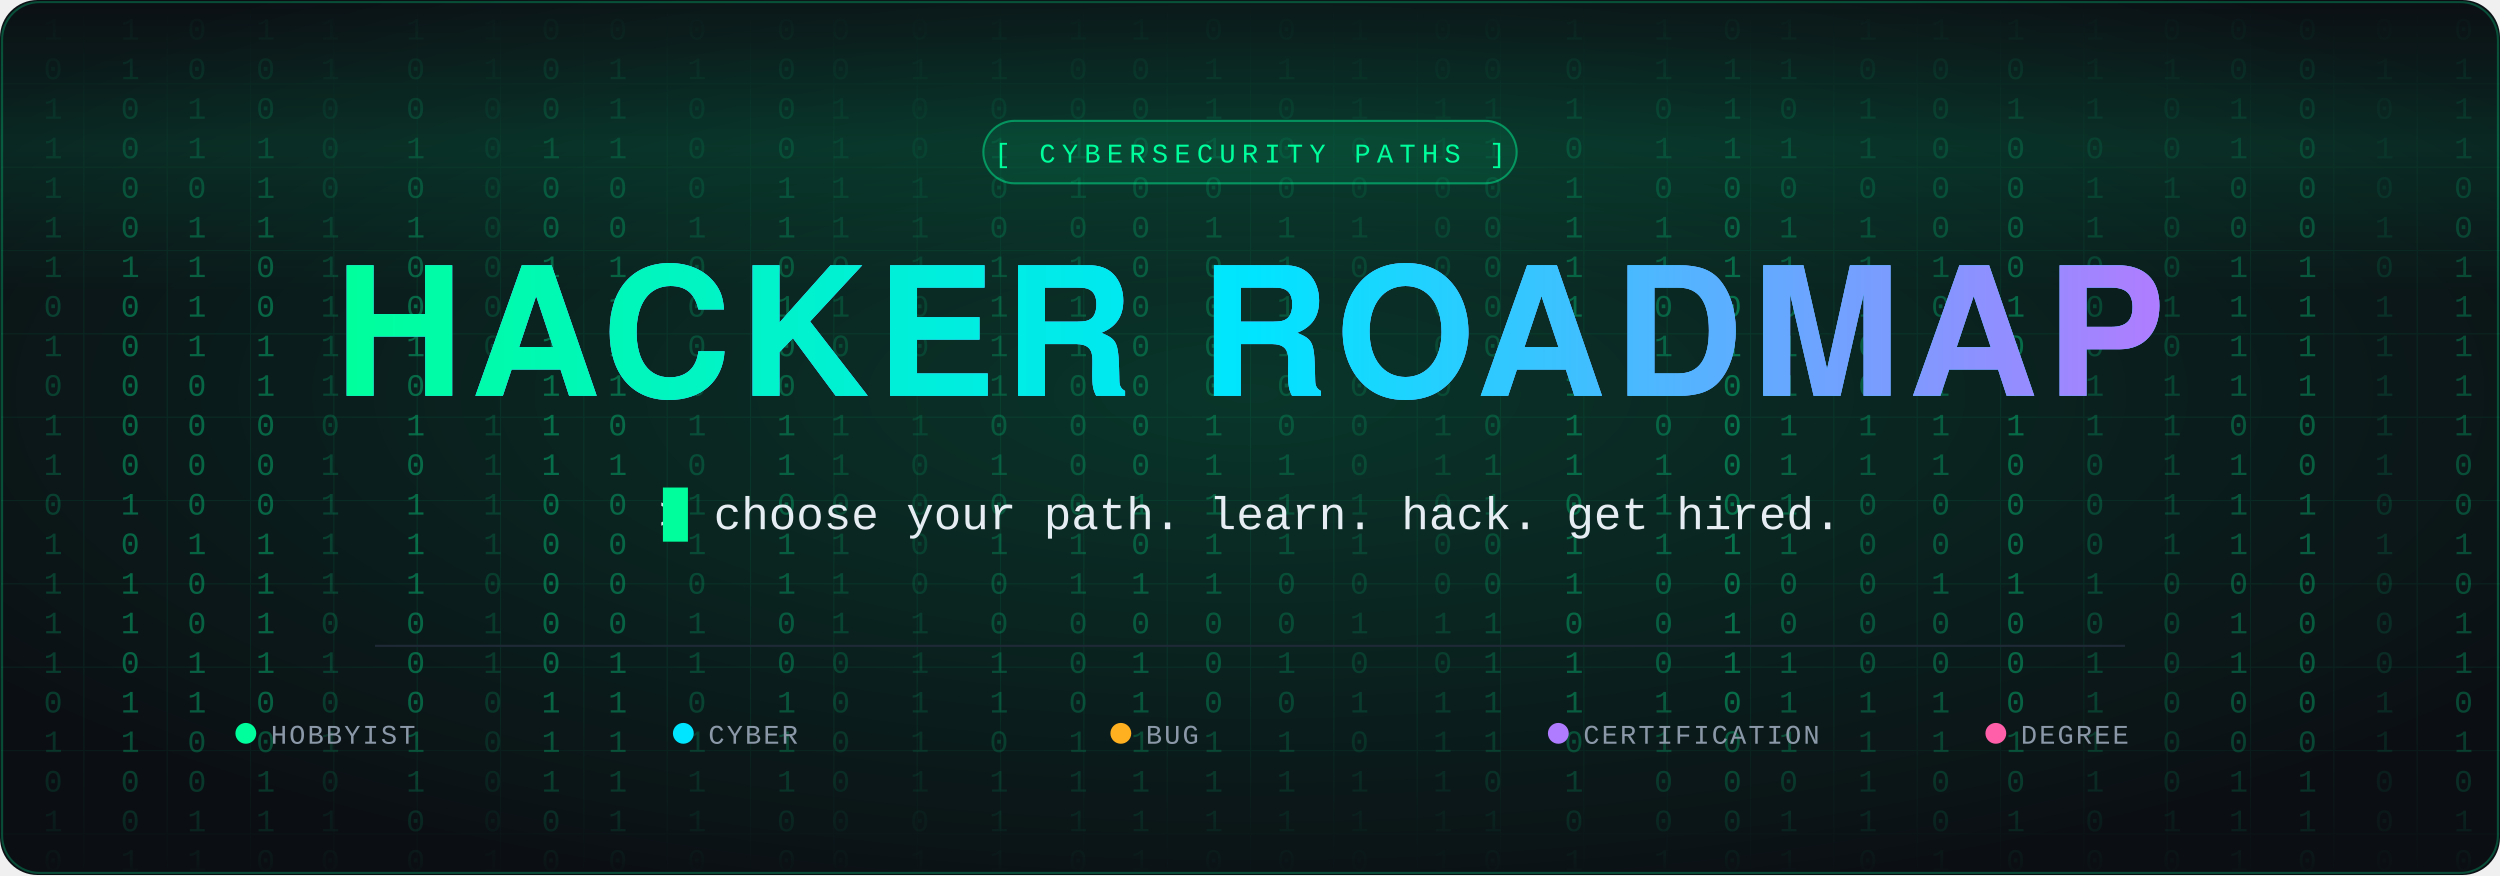
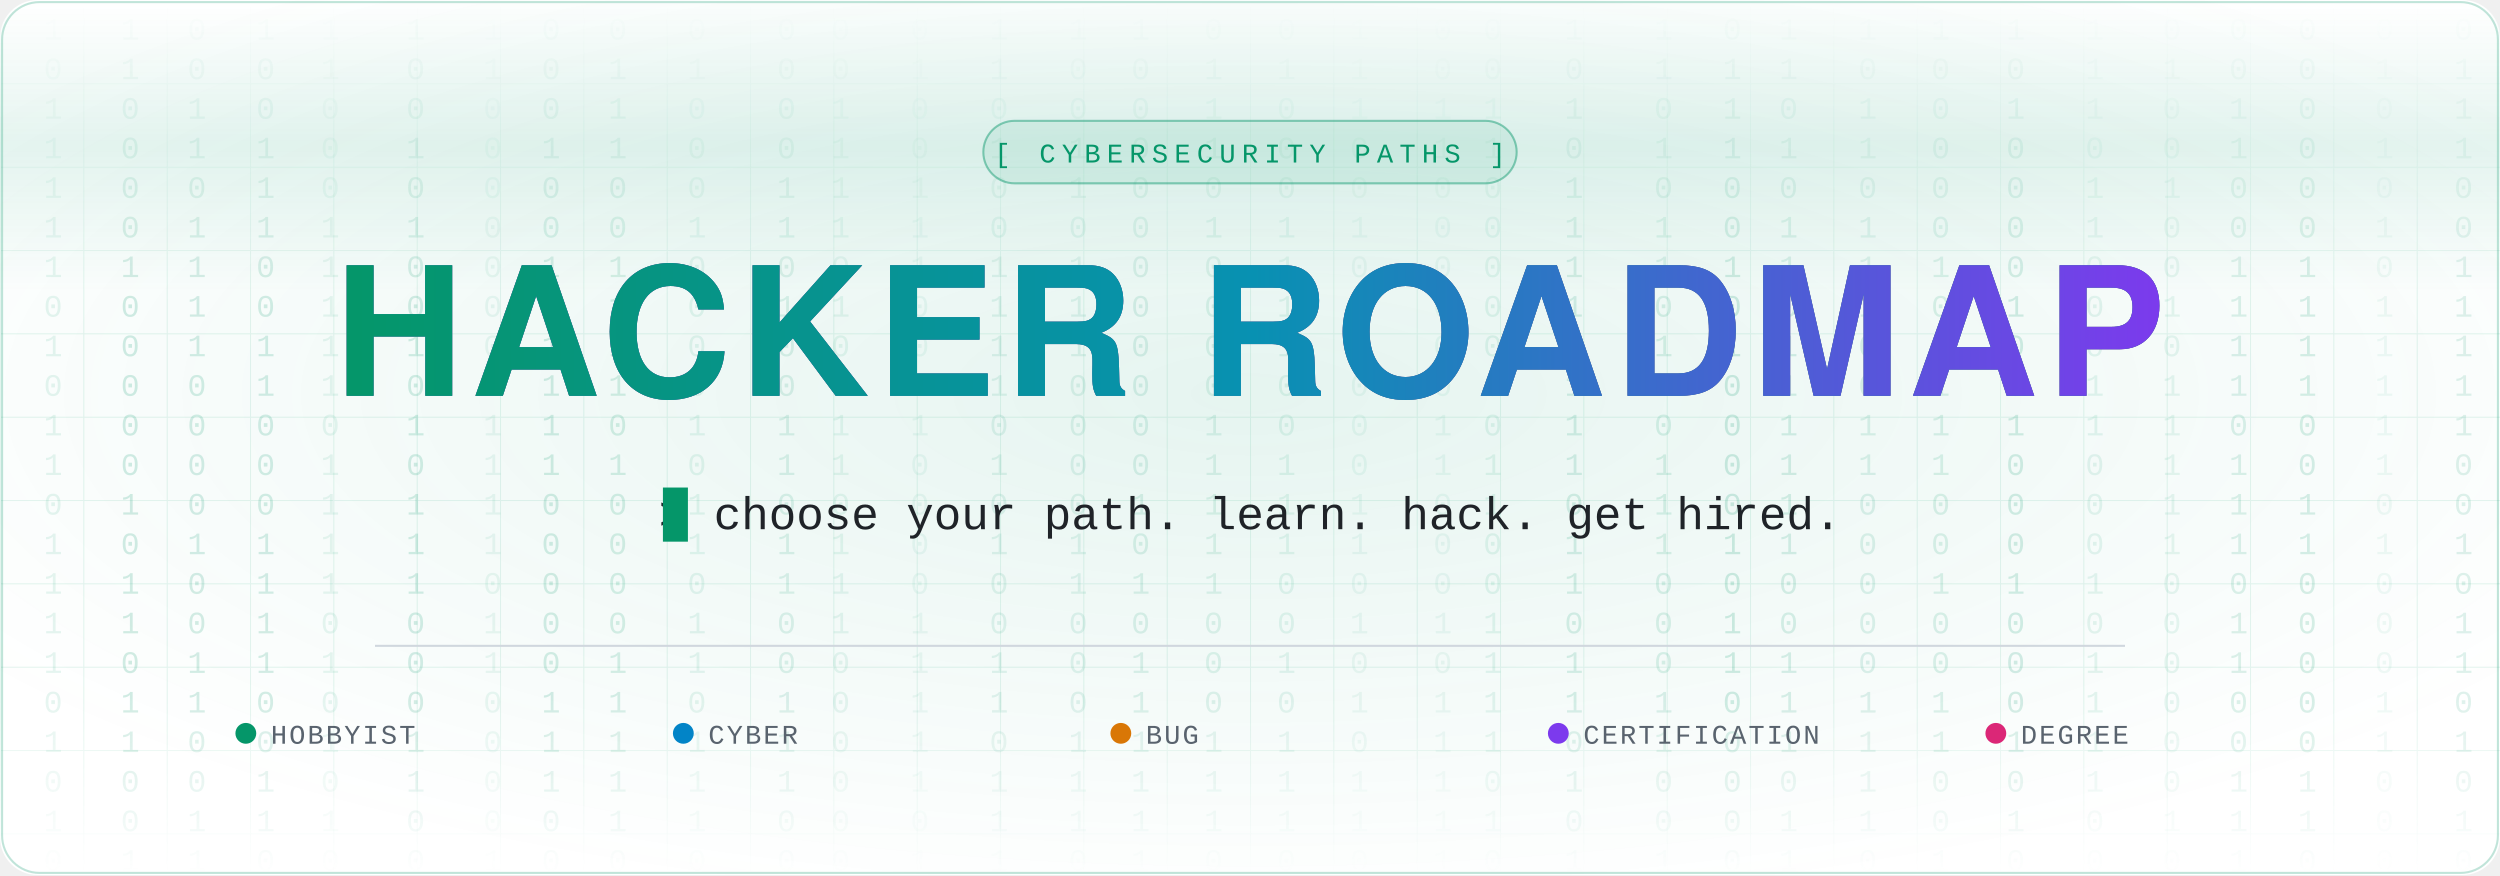
<svg xmlns="http://www.w3.org/2000/svg" width="1200" height="420" viewBox="0 0 1200 420" role="img" aria-label="Hacker Roadmap">
  <defs>
    <linearGradient id="title" x1="0" x2="1" y1="0" y2="0">
-       <stop offset="0" stop-color="#00ff9c" />
-       <stop offset="0.5" stop-color="#00e5ff" />
-       <stop offset="1" stop-color="#b07cff" />
+       <stop offset="0" stop-color="#059669" />
+       <stop offset="0.5" stop-color="#0891b2" />
+       <stop offset="1" stop-color="#7c3aed" />
    </linearGradient>
    <radialGradient id="glow" cx="0.5" cy="0.45" r="0.6">
-       <stop offset="0" stop-color="#00ff9c" stop-opacity="0.16" />
-       <stop offset="1" stop-color="#00ff9c" stop-opacity="0" />
+       <stop offset="0" stop-color="#059669" stop-opacity="0.10" />
+       <stop offset="1" stop-color="#059669" stop-opacity="0" />
    </radialGradient>
    <linearGradient id="scan" x1="0" x2="0" y1="0" y2="1">
-       <stop offset="0" stop-color="#00ff9c" stop-opacity="0" />
-       <stop offset="0.5" stop-color="#00ff9c" stop-opacity="0.10" />
-       <stop offset="1" stop-color="#00ff9c" stop-opacity="0" />
+       <stop offset="0" stop-color="#059669" stop-opacity="0" />
+       <stop offset="0.5" stop-color="#059669" stop-opacity="0.10" />
+       <stop offset="1" stop-color="#059669" stop-opacity="0" />
    </linearGradient>
    <pattern id="grid" width="40" height="40" patternUnits="userSpaceOnUse">
-       <path d="M40 0 H0 V40" fill="none" stroke="#00ff9c" stroke-opacity="0.07" stroke-width="1" />
+       <path d="M40 0 H0 V40" fill="none" stroke="#059669" stroke-opacity="0.10" stroke-width="1" />
      <animateTransform attributeName="patternTransform" type="translate" from="0 0" to="0 40" dur="4s" repeatCount="indefinite" />
    </pattern>
    <linearGradient id="fade" x1="0" x2="0" y1="0" y2="1">
      <stop offset="0" stop-color="#fff" stop-opacity="0" />
      <stop offset="0.35" stop-color="#fff" stop-opacity="1" />
      <stop offset="0.8" stop-color="#fff" stop-opacity="1" />
      <stop offset="1" stop-color="#fff" stop-opacity="0" />
    </linearGradient>
    <mask id="fademask">
      <rect width="1200" height="420" fill="url(#fade)" />
    </mask>
    <clipPath id="frame">
      <rect width="1200" height="420" rx="18" />
    </clipPath>
    <clipPath id="type">
      <rect class="typer" x="316.2" y="225" width="567.6" height="40" />
    </clipPath>
  </defs>
  <style>
-   .rain{font-family:ui-monospace,SFMono-Regular,Menlo,Consolas,'Liberation Mono',monospace;font-size:15px;fill:#00ff9c;animation:fall linear infinite}
+   .rain{font-family:ui-monospace,SFMono-Regular,Menlo,Consolas,'Liberation Mono',monospace;font-size:15px;fill:#059669;animation:fall linear infinite}
  @keyframes fall{from{transform:translateY(-440px)}to{transform:translateY(440px)}}
  .scan{animation:scan 6s linear infinite}
  @keyframes scan{from{transform:translateY(-140px)}to{transform:translateY(420px)}}
  .typer{transform-box:fill-box;transform-origin:left;animation:type 9s steps(43,end) infinite}
  @keyframes type{0%{transform:scaleX(0)}45%,90%{transform:scaleX(1)}100%{transform:scaleX(0)}}
  .cursor{animation:cur 9s steps(43,end) infinite,blink 1s step-end infinite}
  @keyframes cur{0%{transform:translateX(0)}45%,90%{transform:translateX(567.6px)}100%{transform:translateX(0)}}
  @keyframes blink{50%{opacity:0}}
  .g1{animation:g1 5s infinite} .g2{animation:g2 5s infinite}
  @keyframes g1{0%,88%,100%{transform:translate(0,0);opacity:0}90%{transform:translate(-5px,2px);opacity:.8}93%{transform:translate(4px,-2px);opacity:.8}96%{transform:translate(-2px,0);opacity:.6}}
  @keyframes g2{0%,88%,100%{transform:translate(0,0);opacity:0}90%{transform:translate(5px,-2px);opacity:.8}93%{transform:translate(-4px,2px);opacity:.8}96%{transform:translate(2px,0);opacity:.6}}
  .dot{animation:pulse 2.4s ease-in-out infinite}
  @keyframes pulse{0%,100%{opacity:.55}50%{opacity:1}}
  .badge{animation:pulse 3s ease-in-out infinite}
  @media (prefers-reduced-motion: reduce){*{animation:none!important}}
</style>
  <g clip-path="url(#frame)">
-     <rect width="1200" height="420" fill="#0b0f14" />
+     <rect width="1200" height="420" fill="#ffffff" />
    <rect width="1200" height="420" fill="url(#grid)" mask="url(#fademask)" />
    <g mask="url(#fademask)">
-       <text class="rain" style="animation-duration:14.7s;animation-delay:-11.7s" opacity="0.18">
+       <text class="rain" style="animation-duration:14.7s;animation-delay:-11.7s" opacity="0.10">
        <tspan x="21" dy="19">1</tspan>
        <tspan x="21" dy="19">0</tspan>
        <tspan x="21" dy="19">1</tspan>
        <tspan x="21" dy="19">1</tspan>
        <tspan x="21" dy="19">1</tspan>
        <tspan x="21" dy="19">1</tspan>
        <tspan x="21" dy="19">1</tspan>
        <tspan x="21" dy="19">0</tspan>
        <tspan x="21" dy="19">1</tspan>
        <tspan x="21" dy="19">0</tspan>
        <tspan x="21" dy="19">1</tspan>
        <tspan x="21" dy="19">1</tspan>
        <tspan x="21" dy="19">0</tspan>
        <tspan x="21" dy="19">1</tspan>
        <tspan x="21" dy="19">1</tspan>
        <tspan x="21" dy="19">1</tspan>
        <tspan x="21" dy="19">1</tspan>
        <tspan x="21" dy="19">0</tspan>
        <tspan x="21" dy="19">1</tspan>
        <tspan x="21" dy="19">0</tspan>
        <tspan x="21" dy="19">1</tspan>
        <tspan x="21" dy="19">0</tspan>
      </text>
-       <text class="rain" style="animation-duration:13.8s;animation-delay:-2.9s" opacity="0.34">
+       <text class="rain" style="animation-duration:13.8s;animation-delay:-2.9s" opacity="0.18">
        <tspan x="58" dy="19">1</tspan>
        <tspan x="58" dy="19">1</tspan>
        <tspan x="58" dy="19">0</tspan>
        <tspan x="58" dy="19">0</tspan>
        <tspan x="58" dy="19">0</tspan>
        <tspan x="58" dy="19">0</tspan>
        <tspan x="58" dy="19">1</tspan>
        <tspan x="58" dy="19">0</tspan>
        <tspan x="58" dy="19">0</tspan>
        <tspan x="58" dy="19">0</tspan>
        <tspan x="58" dy="19">0</tspan>
        <tspan x="58" dy="19">0</tspan>
        <tspan x="58" dy="19">1</tspan>
        <tspan x="58" dy="19">0</tspan>
        <tspan x="58" dy="19">1</tspan>
        <tspan x="58" dy="19">1</tspan>
        <tspan x="58" dy="19">0</tspan>
        <tspan x="58" dy="19">1</tspan>
        <tspan x="58" dy="19">1</tspan>
        <tspan x="58" dy="19">0</tspan>
        <tspan x="58" dy="19">0</tspan>
        <tspan x="58" dy="19">1</tspan>
      </text>
-       <text class="rain" style="animation-duration:11.9s;animation-delay:-10.4s" opacity="0.33">
-         <tspan x="90" dy="19">0</tspan>
-         <tspan x="90" dy="19">0</tspan>
-         <tspan x="90" dy="19">1</tspan>
-         <tspan x="90" dy="19">1</tspan>
-         <tspan x="90" dy="19">0</tspan>
-         <tspan x="90" dy="19">1</tspan>
-         <tspan x="90" dy="19">1</tspan>
-         <tspan x="90" dy="19">1</tspan>
-         <tspan x="90" dy="19">1</tspan>
-         <tspan x="90" dy="19">0</tspan>
-         <tspan x="90" dy="19">0</tspan>
-         <tspan x="90" dy="19">0</tspan>
-         <tspan x="90" dy="19">0</tspan>
-         <tspan x="90" dy="19">1</tspan>
-         <tspan x="90" dy="19">0</tspan>
-         <tspan x="90" dy="19">0</tspan>
-         <tspan x="90" dy="19">1</tspan>
-         <tspan x="90" dy="19">1</tspan>
-         <tspan x="90" dy="19">0</tspan>
-         <tspan x="90" dy="19">0</tspan>
-         <tspan x="90" dy="19">1</tspan>
-         <tspan x="90" dy="19">1</tspan>
-       </text>
-       <text class="rain" style="animation-duration:13.4s;animation-delay:-12.8s" opacity="0.33">
+       <text class="rain" style="animation-duration:11.9s;animation-delay:-10.4s" opacity="0.17">
+         <tspan x="90" dy="19">0</tspan>
+         <tspan x="90" dy="19">0</tspan>
+         <tspan x="90" dy="19">1</tspan>
+         <tspan x="90" dy="19">1</tspan>
+         <tspan x="90" dy="19">0</tspan>
+         <tspan x="90" dy="19">1</tspan>
+         <tspan x="90" dy="19">1</tspan>
+         <tspan x="90" dy="19">1</tspan>
+         <tspan x="90" dy="19">1</tspan>
+         <tspan x="90" dy="19">0</tspan>
+         <tspan x="90" dy="19">0</tspan>
+         <tspan x="90" dy="19">0</tspan>
+         <tspan x="90" dy="19">0</tspan>
+         <tspan x="90" dy="19">1</tspan>
+         <tspan x="90" dy="19">0</tspan>
+         <tspan x="90" dy="19">0</tspan>
+         <tspan x="90" dy="19">1</tspan>
+         <tspan x="90" dy="19">1</tspan>
+         <tspan x="90" dy="19">0</tspan>
+         <tspan x="90" dy="19">0</tspan>
+         <tspan x="90" dy="19">1</tspan>
+         <tspan x="90" dy="19">1</tspan>
+       </text>
+       <text class="rain" style="animation-duration:13.4s;animation-delay:-12.8s" opacity="0.17">
        <tspan x="123" dy="19">1</tspan>
        <tspan x="123" dy="19">0</tspan>
        <tspan x="123" dy="19">0</tspan>
        <tspan x="123" dy="19">1</tspan>
        <tspan x="123" dy="19">1</tspan>
        <tspan x="123" dy="19">1</tspan>
        <tspan x="123" dy="19">0</tspan>
        <tspan x="123" dy="19">0</tspan>
        <tspan x="123" dy="19">1</tspan>
        <tspan x="123" dy="19">1</tspan>
        <tspan x="123" dy="19">0</tspan>
        <tspan x="123" dy="19">0</tspan>
        <tspan x="123" dy="19">0</tspan>
        <tspan x="123" dy="19">1</tspan>
        <tspan x="123" dy="19">1</tspan>
        <tspan x="123" dy="19">1</tspan>
        <tspan x="123" dy="19">1</tspan>
        <tspan x="123" dy="19">0</tspan>
        <tspan x="123" dy="19">0</tspan>
        <tspan x="123" dy="19">1</tspan>
        <tspan x="123" dy="19">1</tspan>
        <tspan x="123" dy="19">0</tspan>
      </text>
-       <text class="rain" style="animation-duration:9.7s;animation-delay:-8.2s" opacity="0.17">
+       <text class="rain" style="animation-duration:9.7s;animation-delay:-8.2s" opacity="0.09">
        <tspan x="154" dy="19">1</tspan>
        <tspan x="154" dy="19">1</tspan>
        <tspan x="154" dy="19">0</tspan>
        <tspan x="154" dy="19">0</tspan>
        <tspan x="154" dy="19">0</tspan>
        <tspan x="154" dy="19">1</tspan>
        <tspan x="154" dy="19">1</tspan>
        <tspan x="154" dy="19">1</tspan>
        <tspan x="154" dy="19">1</tspan>
        <tspan x="154" dy="19">1</tspan>
        <tspan x="154" dy="19">0</tspan>
        <tspan x="154" dy="19">1</tspan>
        <tspan x="154" dy="19">1</tspan>
        <tspan x="154" dy="19">1</tspan>
        <tspan x="154" dy="19">1</tspan>
        <tspan x="154" dy="19">0</tspan>
        <tspan x="154" dy="19">1</tspan>
        <tspan x="154" dy="19">0</tspan>
        <tspan x="154" dy="19">1</tspan>
        <tspan x="154" dy="19">0</tspan>
        <tspan x="154" dy="19">1</tspan>
        <tspan x="154" dy="19">0</tspan>
      </text>
-       <text class="rain" style="animation-duration:8.2s;animation-delay:-8.0s" opacity="0.33">
+       <text class="rain" style="animation-duration:8.2s;animation-delay:-8.0s" opacity="0.17">
        <tspan x="195" dy="19">1</tspan>
        <tspan x="195" dy="19">0</tspan>
        <tspan x="195" dy="19">0</tspan>
        <tspan x="195" dy="19">1</tspan>
        <tspan x="195" dy="19">0</tspan>
        <tspan x="195" dy="19">1</tspan>
        <tspan x="195" dy="19">0</tspan>
        <tspan x="195" dy="19">0</tspan>
        <tspan x="195" dy="19">1</tspan>
        <tspan x="195" dy="19">0</tspan>
        <tspan x="195" dy="19">1</tspan>
        <tspan x="195" dy="19">0</tspan>
        <tspan x="195" dy="19">1</tspan>
        <tspan x="195" dy="19">1</tspan>
        <tspan x="195" dy="19">1</tspan>
        <tspan x="195" dy="19">0</tspan>
        <tspan x="195" dy="19">0</tspan>
        <tspan x="195" dy="19">0</tspan>
        <tspan x="195" dy="19">1</tspan>
        <tspan x="195" dy="19">1</tspan>
        <tspan x="195" dy="19">0</tspan>
        <tspan x="195" dy="19">0</tspan>
      </text>
-       <text class="rain" style="animation-duration:12.0s;animation-delay:-10.3s" opacity="0.14">
+       <text class="rain" style="animation-duration:12.0s;animation-delay:-10.3s" opacity="0.08">
        <tspan x="232" dy="19">1</tspan>
        <tspan x="232" dy="19">1</tspan>
        <tspan x="232" dy="19">0</tspan>
        <tspan x="232" dy="19">0</tspan>
        <tspan x="232" dy="19">0</tspan>
        <tspan x="232" dy="19">0</tspan>
        <tspan x="232" dy="19">0</tspan>
        <tspan x="232" dy="19">0</tspan>
        <tspan x="232" dy="19">0</tspan>
        <tspan x="232" dy="19">1</tspan>
        <tspan x="232" dy="19">1</tspan>
        <tspan x="232" dy="19">1</tspan>
        <tspan x="232" dy="19">1</tspan>
        <tspan x="232" dy="19">1</tspan>
        <tspan x="232" dy="19">0</tspan>
        <tspan x="232" dy="19">1</tspan>
        <tspan x="232" dy="19">1</tspan>
        <tspan x="232" dy="19">0</tspan>
        <tspan x="232" dy="19">0</tspan>
        <tspan x="232" dy="19">0</tspan>
        <tspan x="232" dy="19">0</tspan>
        <tspan x="232" dy="19">1</tspan>
      </text>
-       <text class="rain" style="animation-duration:14.5s;animation-delay:-9.8s" opacity="0.34">
+       <text class="rain" style="animation-duration:14.5s;animation-delay:-9.8s" opacity="0.17">
        <tspan x="260" dy="19">0</tspan>
        <tspan x="260" dy="19">0</tspan>
        <tspan x="260" dy="19">0</tspan>
        <tspan x="260" dy="19">1</tspan>
        <tspan x="260" dy="19">0</tspan>
        <tspan x="260" dy="19">0</tspan>
        <tspan x="260" dy="19">1</tspan>
        <tspan x="260" dy="19">0</tspan>
        <tspan x="260" dy="19">1</tspan>
        <tspan x="260" dy="19">1</tspan>
        <tspan x="260" dy="19">1</tspan>
        <tspan x="260" dy="19">1</tspan>
        <tspan x="260" dy="19">0</tspan>
        <tspan x="260" dy="19">0</tspan>
        <tspan x="260" dy="19">0</tspan>
        <tspan x="260" dy="19">0</tspan>
        <tspan x="260" dy="19">0</tspan>
        <tspan x="260" dy="19">1</tspan>
        <tspan x="260" dy="19">1</tspan>
        <tspan x="260" dy="19">1</tspan>
        <tspan x="260" dy="19">0</tspan>
        <tspan x="260" dy="19">0</tspan>
      </text>
-       <text class="rain" style="animation-duration:7.1s;animation-delay:-6.9s" opacity="0.31">
+       <text class="rain" style="animation-duration:7.1s;animation-delay:-6.9s" opacity="0.16">
        <tspan x="292" dy="19">0</tspan>
        <tspan x="292" dy="19">1</tspan>
        <tspan x="292" dy="19">1</tspan>
        <tspan x="292" dy="19">1</tspan>
        <tspan x="292" dy="19">0</tspan>
        <tspan x="292" dy="19">0</tspan>
        <tspan x="292" dy="19">1</tspan>
        <tspan x="292" dy="19">1</tspan>
        <tspan x="292" dy="19">1</tspan>
        <tspan x="292" dy="19">1</tspan>
        <tspan x="292" dy="19">0</tspan>
        <tspan x="292" dy="19">1</tspan>
        <tspan x="292" dy="19">0</tspan>
        <tspan x="292" dy="19">0</tspan>
        <tspan x="292" dy="19">0</tspan>
        <tspan x="292" dy="19">0</tspan>
        <tspan x="292" dy="19">1</tspan>
        <tspan x="292" dy="19">1</tspan>
        <tspan x="292" dy="19">1</tspan>
        <tspan x="292" dy="19">1</tspan>
        <tspan x="292" dy="19">1</tspan>
        <tspan x="292" dy="19">0</tspan>
      </text>
-       <text class="rain" style="animation-duration:13.2s;animation-delay:-7.7s" opacity="0.18">
+       <text class="rain" style="animation-duration:13.2s;animation-delay:-7.7s" opacity="0.10">
        <tspan x="330" dy="19">0</tspan>
        <tspan x="330" dy="19">1</tspan>
        <tspan x="330" dy="19">0</tspan>
        <tspan x="330" dy="19">0</tspan>
        <tspan x="330" dy="19">0</tspan>
        <tspan x="330" dy="19">1</tspan>
        <tspan x="330" dy="19">0</tspan>
        <tspan x="330" dy="19">0</tspan>
        <tspan x="330" dy="19">0</tspan>
        <tspan x="330" dy="19">0</tspan>
        <tspan x="330" dy="19">1</tspan>
        <tspan x="330" dy="19">0</tspan>
        <tspan x="330" dy="19">1</tspan>
        <tspan x="330" dy="19">1</tspan>
        <tspan x="330" dy="19">0</tspan>
        <tspan x="330" dy="19">1</tspan>
        <tspan x="330" dy="19">1</tspan>
        <tspan x="330" dy="19">0</tspan>
        <tspan x="330" dy="19">1</tspan>
        <tspan x="330" dy="19">1</tspan>
        <tspan x="330" dy="19">1</tspan>
        <tspan x="330" dy="19">0</tspan>
      </text>
-       <text class="rain" style="animation-duration:8.2s;animation-delay:-1.9s" opacity="0.26">
+       <text class="rain" style="animation-duration:8.2s;animation-delay:-1.9s" opacity="0.13">
        <tspan x="373" dy="19">0</tspan>
        <tspan x="373" dy="19">0</tspan>
        <tspan x="373" dy="19">0</tspan>
        <tspan x="373" dy="19">0</tspan>
        <tspan x="373" dy="19">1</tspan>
        <tspan x="373" dy="19">1</tspan>
        <tspan x="373" dy="19">0</tspan>
        <tspan x="373" dy="19">1</tspan>
        <tspan x="373" dy="19">0</tspan>
        <tspan x="373" dy="19">0</tspan>
        <tspan x="373" dy="19">1</tspan>
        <tspan x="373" dy="19">1</tspan>
        <tspan x="373" dy="19">0</tspan>
        <tspan x="373" dy="19">1</tspan>
        <tspan x="373" dy="19">1</tspan>
        <tspan x="373" dy="19">0</tspan>
        <tspan x="373" dy="19">0</tspan>
        <tspan x="373" dy="19">1</tspan>
        <tspan x="373" dy="19">1</tspan>
        <tspan x="373" dy="19">1</tspan>
        <tspan x="373" dy="19">0</tspan>
        <tspan x="373" dy="19">0</tspan>
      </text>
-       <text class="rain" style="animation-duration:7.3s;animation-delay:-0.0s" opacity="0.16">
+       <text class="rain" style="animation-duration:7.3s;animation-delay:-0.0s" opacity="0.09">
        <tspan x="399" dy="19">0</tspan>
        <tspan x="399" dy="19">0</tspan>
        <tspan x="399" dy="19">1</tspan>
        <tspan x="399" dy="19">1</tspan>
        <tspan x="399" dy="19">1</tspan>
        <tspan x="399" dy="19">1</tspan>
        <tspan x="399" dy="19">0</tspan>
        <tspan x="399" dy="19">1</tspan>
        <tspan x="399" dy="19">0</tspan>
        <tspan x="399" dy="19">0</tspan>
        <tspan x="399" dy="19">1</tspan>
        <tspan x="399" dy="19">1</tspan>
        <tspan x="399" dy="19">0</tspan>
        <tspan x="399" dy="19">1</tspan>
        <tspan x="399" dy="19">1</tspan>
        <tspan x="399" dy="19">1</tspan>
        <tspan x="399" dy="19">0</tspan>
        <tspan x="399" dy="19">0</tspan>
        <tspan x="399" dy="19">0</tspan>
        <tspan x="399" dy="19">0</tspan>
        <tspan x="399" dy="19">0</tspan>
        <tspan x="399" dy="19">0</tspan>
      </text>
-       <text class="rain" style="animation-duration:10.4s;animation-delay:-3.5s" opacity="0.12">
-         <tspan x="437" dy="19">0</tspan>
-         <tspan x="437" dy="19">1</tspan>
-         <tspan x="437" dy="19">0</tspan>
-         <tspan x="437" dy="19">0</tspan>
-         <tspan x="437" dy="19">1</tspan>
-         <tspan x="437" dy="19">1</tspan>
-         <tspan x="437" dy="19">1</tspan>
-         <tspan x="437" dy="19">0</tspan>
-         <tspan x="437" dy="19">0</tspan>
-         <tspan x="437" dy="19">0</tspan>
-         <tspan x="437" dy="19">1</tspan>
-         <tspan x="437" dy="19">0</tspan>
-         <tspan x="437" dy="19">0</tspan>
-         <tspan x="437" dy="19">0</tspan>
-         <tspan x="437" dy="19">0</tspan>
-         <tspan x="437" dy="19">1</tspan>
-         <tspan x="437" dy="19">1</tspan>
-         <tspan x="437" dy="19">1</tspan>
-         <tspan x="437" dy="19">1</tspan>
-         <tspan x="437" dy="19">1</tspan>
-         <tspan x="437" dy="19">0</tspan>
-         <tspan x="437" dy="19">1</tspan>
-       </text>
-       <text class="rain" style="animation-duration:14.9s;animation-delay:-8.8s" opacity="0.20">
+       <text class="rain" style="animation-duration:10.4s;animation-delay:-3.5s" opacity="0.07">
+         <tspan x="437" dy="19">0</tspan>
+         <tspan x="437" dy="19">1</tspan>
+         <tspan x="437" dy="19">0</tspan>
+         <tspan x="437" dy="19">0</tspan>
+         <tspan x="437" dy="19">1</tspan>
+         <tspan x="437" dy="19">1</tspan>
+         <tspan x="437" dy="19">1</tspan>
+         <tspan x="437" dy="19">0</tspan>
+         <tspan x="437" dy="19">0</tspan>
+         <tspan x="437" dy="19">0</tspan>
+         <tspan x="437" dy="19">1</tspan>
+         <tspan x="437" dy="19">0</tspan>
+         <tspan x="437" dy="19">0</tspan>
+         <tspan x="437" dy="19">0</tspan>
+         <tspan x="437" dy="19">0</tspan>
+         <tspan x="437" dy="19">1</tspan>
+         <tspan x="437" dy="19">1</tspan>
+         <tspan x="437" dy="19">1</tspan>
+         <tspan x="437" dy="19">1</tspan>
+         <tspan x="437" dy="19">1</tspan>
+         <tspan x="437" dy="19">0</tspan>
+         <tspan x="437" dy="19">1</tspan>
+       </text>
+       <text class="rain" style="animation-duration:14.9s;animation-delay:-8.8s" opacity="0.11">
        <tspan x="475" dy="19">1</tspan>
        <tspan x="475" dy="19">1</tspan>
        <tspan x="475" dy="19">0</tspan>
        <tspan x="475" dy="19">1</tspan>
        <tspan x="475" dy="19">0</tspan>
        <tspan x="475" dy="19">0</tspan>
        <tspan x="475" dy="19">1</tspan>
        <tspan x="475" dy="19">1</tspan>
        <tspan x="475" dy="19">1</tspan>
        <tspan x="475" dy="19">1</tspan>
        <tspan x="475" dy="19">0</tspan>
        <tspan x="475" dy="19">1</tspan>
        <tspan x="475" dy="19">0</tspan>
        <tspan x="475" dy="19">1</tspan>
        <tspan x="475" dy="19">0</tspan>
        <tspan x="475" dy="19">0</tspan>
        <tspan x="475" dy="19">1</tspan>
        <tspan x="475" dy="19">1</tspan>
        <tspan x="475" dy="19">0</tspan>
        <tspan x="475" dy="19">1</tspan>
        <tspan x="475" dy="19">1</tspan>
        <tspan x="475" dy="19">1</tspan>
      </text>
-       <text class="rain" style="animation-duration:13.2s;animation-delay:-4.0s" opacity="0.20">
-         <tspan x="513" dy="19">1</tspan>
-         <tspan x="513" dy="19">0</tspan>
-         <tspan x="513" dy="19">0</tspan>
-         <tspan x="513" dy="19">1</tspan>
-         <tspan x="513" dy="19">1</tspan>
-         <tspan x="513" dy="19">0</tspan>
-         <tspan x="513" dy="19">1</tspan>
-         <tspan x="513" dy="19">1</tspan>
-         <tspan x="513" dy="19">1</tspan>
-         <tspan x="513" dy="19">0</tspan>
-         <tspan x="513" dy="19">0</tspan>
-         <tspan x="513" dy="19">0</tspan>
-         <tspan x="513" dy="19">0</tspan>
-         <tspan x="513" dy="19">1</tspan>
-         <tspan x="513" dy="19">1</tspan>
-         <tspan x="513" dy="19">0</tspan>
-         <tspan x="513" dy="19">0</tspan>
-         <tspan x="513" dy="19">0</tspan>
-         <tspan x="513" dy="19">1</tspan>
-         <tspan x="513" dy="19">1</tspan>
-         <tspan x="513" dy="19">1</tspan>
-         <tspan x="513" dy="19">0</tspan>
-       </text>
-       <text class="rain" style="animation-duration:12.7s;animation-delay:-0.4s" opacity="0.25">
+       <text class="rain" style="animation-duration:13.2s;animation-delay:-4.0s" opacity="0.11">
+         <tspan x="513" dy="19">1</tspan>
+         <tspan x="513" dy="19">0</tspan>
+         <tspan x="513" dy="19">0</tspan>
+         <tspan x="513" dy="19">1</tspan>
+         <tspan x="513" dy="19">1</tspan>
+         <tspan x="513" dy="19">0</tspan>
+         <tspan x="513" dy="19">1</tspan>
+         <tspan x="513" dy="19">1</tspan>
+         <tspan x="513" dy="19">1</tspan>
+         <tspan x="513" dy="19">0</tspan>
+         <tspan x="513" dy="19">0</tspan>
+         <tspan x="513" dy="19">0</tspan>
+         <tspan x="513" dy="19">0</tspan>
+         <tspan x="513" dy="19">1</tspan>
+         <tspan x="513" dy="19">1</tspan>
+         <tspan x="513" dy="19">0</tspan>
+         <tspan x="513" dy="19">0</tspan>
+         <tspan x="513" dy="19">0</tspan>
+         <tspan x="513" dy="19">1</tspan>
+         <tspan x="513" dy="19">1</tspan>
+         <tspan x="513" dy="19">1</tspan>
+         <tspan x="513" dy="19">0</tspan>
+       </text>
+       <text class="rain" style="animation-duration:12.7s;animation-delay:-0.4s" opacity="0.13">
        <tspan x="543" dy="19">1</tspan>
        <tspan x="543" dy="19">0</tspan>
        <tspan x="543" dy="19">0</tspan>
        <tspan x="543" dy="19">0</tspan>
        <tspan x="543" dy="19">0</tspan>
        <tspan x="543" dy="19">0</tspan>
        <tspan x="543" dy="19">0</tspan>
        <tspan x="543" dy="19">0</tspan>
        <tspan x="543" dy="19">0</tspan>
        <tspan x="543" dy="19">0</tspan>
        <tspan x="543" dy="19">0</tspan>
        <tspan x="543" dy="19">0</tspan>
        <tspan x="543" dy="19">1</tspan>
        <tspan x="543" dy="19">0</tspan>
        <tspan x="543" dy="19">1</tspan>
        <tspan x="543" dy="19">0</tspan>
        <tspan x="543" dy="19">1</tspan>
        <tspan x="543" dy="19">1</tspan>
        <tspan x="543" dy="19">1</tspan>
        <tspan x="543" dy="19">1</tspan>
        <tspan x="543" dy="19">1</tspan>
        <tspan x="543" dy="19">1</tspan>
      </text>
-       <text class="rain" style="animation-duration:12.1s;animation-delay:-6.9s" opacity="0.23">
+       <text class="rain" style="animation-duration:12.1s;animation-delay:-6.9s" opacity="0.12">
        <tspan x="578" dy="19">0</tspan>
        <tspan x="578" dy="19">1</tspan>
        <tspan x="578" dy="19">1</tspan>
        <tspan x="578" dy="19">1</tspan>
        <tspan x="578" dy="19">0</tspan>
        <tspan x="578" dy="19">1</tspan>
        <tspan x="578" dy="19">0</tspan>
        <tspan x="578" dy="19">0</tspan>
        <tspan x="578" dy="19">0</tspan>
        <tspan x="578" dy="19">0</tspan>
        <tspan x="578" dy="19">1</tspan>
        <tspan x="578" dy="19">1</tspan>
        <tspan x="578" dy="19">1</tspan>
        <tspan x="578" dy="19">1</tspan>
        <tspan x="578" dy="19">1</tspan>
        <tspan x="578" dy="19">0</tspan>
        <tspan x="578" dy="19">0</tspan>
        <tspan x="578" dy="19">0</tspan>
        <tspan x="578" dy="19">1</tspan>
        <tspan x="578" dy="19">1</tspan>
        <tspan x="578" dy="19">1</tspan>
        <tspan x="578" dy="19">0</tspan>
      </text>
-       <text class="rain" style="animation-duration:14.1s;animation-delay:-7.5s" opacity="0.18">
+       <text class="rain" style="animation-duration:14.1s;animation-delay:-7.5s" opacity="0.10">
        <tspan x="613" dy="19">0</tspan>
        <tspan x="613" dy="19">1</tspan>
        <tspan x="613" dy="19">0</tspan>
        <tspan x="613" dy="19">0</tspan>
        <tspan x="613" dy="19">0</tspan>
        <tspan x="613" dy="19">1</tspan>
        <tspan x="613" dy="19">1</tspan>
        <tspan x="613" dy="19">1</tspan>
        <tspan x="613" dy="19">1</tspan>
        <tspan x="613" dy="19">0</tspan>
        <tspan x="613" dy="19">0</tspan>
        <tspan x="613" dy="19">1</tspan>
        <tspan x="613" dy="19">1</tspan>
        <tspan x="613" dy="19">1</tspan>
        <tspan x="613" dy="19">0</tspan>
        <tspan x="613" dy="19">0</tspan>
        <tspan x="613" dy="19">1</tspan>
        <tspan x="613" dy="19">0</tspan>
        <tspan x="613" dy="19">1</tspan>
        <tspan x="613" dy="19">1</tspan>
        <tspan x="613" dy="19">1</tspan>
        <tspan x="613" dy="19">0</tspan>
      </text>
-       <text class="rain" style="animation-duration:12.0s;animation-delay:-6.7s" opacity="0.13">
+       <text class="rain" style="animation-duration:12.0s;animation-delay:-6.7s" opacity="0.07">
        <tspan x="648" dy="19">1</tspan>
        <tspan x="648" dy="19">1</tspan>
        <tspan x="648" dy="19">1</tspan>
        <tspan x="648" dy="19">0</tspan>
        <tspan x="648" dy="19">0</tspan>
        <tspan x="648" dy="19">1</tspan>
        <tspan x="648" dy="19">0</tspan>
        <tspan x="648" dy="19">1</tspan>
        <tspan x="648" dy="19">1</tspan>
        <tspan x="648" dy="19">0</tspan>
        <tspan x="648" dy="19">0</tspan>
        <tspan x="648" dy="19">0</tspan>
        <tspan x="648" dy="19">1</tspan>
        <tspan x="648" dy="19">1</tspan>
        <tspan x="648" dy="19">0</tspan>
        <tspan x="648" dy="19">1</tspan>
        <tspan x="648" dy="19">0</tspan>
        <tspan x="648" dy="19">1</tspan>
        <tspan x="648" dy="19">0</tspan>
        <tspan x="648" dy="19">1</tspan>
        <tspan x="648" dy="19">1</tspan>
        <tspan x="648" dy="19">0</tspan>
      </text>
-       <text class="rain" style="animation-duration:14.5s;animation-delay:-6.4s" opacity="0.13">
+       <text class="rain" style="animation-duration:14.5s;animation-delay:-6.4s" opacity="0.07">
        <tspan x="688" dy="19">0</tspan>
        <tspan x="688" dy="19">0</tspan>
        <tspan x="688" dy="19">1</tspan>
        <tspan x="688" dy="19">1</tspan>
        <tspan x="688" dy="19">0</tspan>
        <tspan x="688" dy="19">0</tspan>
        <tspan x="688" dy="19">0</tspan>
        <tspan x="688" dy="19">0</tspan>
        <tspan x="688" dy="19">0</tspan>
        <tspan x="688" dy="19">0</tspan>
        <tspan x="688" dy="19">1</tspan>
        <tspan x="688" dy="19">1</tspan>
        <tspan x="688" dy="19">0</tspan>
        <tspan x="688" dy="19">0</tspan>
        <tspan x="688" dy="19">0</tspan>
        <tspan x="688" dy="19">1</tspan>
        <tspan x="688" dy="19">0</tspan>
        <tspan x="688" dy="19">1</tspan>
        <tspan x="688" dy="19">1</tspan>
        <tspan x="688" dy="19">1</tspan>
        <tspan x="688" dy="19">1</tspan>
        <tspan x="688" dy="19">1</tspan>
      </text>
-       <text class="rain" style="animation-duration:14.0s;animation-delay:-3.9s" opacity="0.18">
+       <text class="rain" style="animation-duration:14.0s;animation-delay:-3.9s" opacity="0.10">
        <tspan x="712" dy="19">0</tspan>
        <tspan x="712" dy="19">0</tspan>
        <tspan x="712" dy="19">1</tspan>
        <tspan x="712" dy="19">1</tspan>
        <tspan x="712" dy="19">0</tspan>
        <tspan x="712" dy="19">0</tspan>
        <tspan x="712" dy="19">0</tspan>
        <tspan x="712" dy="19">0</tspan>
        <tspan x="712" dy="19">0</tspan>
        <tspan x="712" dy="19">0</tspan>
        <tspan x="712" dy="19">0</tspan>
        <tspan x="712" dy="19">1</tspan>
        <tspan x="712" dy="19">1</tspan>
        <tspan x="712" dy="19">0</tspan>
        <tspan x="712" dy="19">0</tspan>
        <tspan x="712" dy="19">1</tspan>
        <tspan x="712" dy="19">1</tspan>
        <tspan x="712" dy="19">1</tspan>
        <tspan x="712" dy="19">1</tspan>
        <tspan x="712" dy="19">0</tspan>
        <tspan x="712" dy="19">1</tspan>
        <tspan x="712" dy="19">0</tspan>
      </text>
-       <text class="rain" style="animation-duration:13.7s;animation-delay:-10.6s" opacity="0.30">
+       <text class="rain" style="animation-duration:13.7s;animation-delay:-10.6s" opacity="0.15">
        <tspan x="751" dy="19">1</tspan>
        <tspan x="751" dy="19">0</tspan>
        <tspan x="751" dy="19">1</tspan>
        <tspan x="751" dy="19">0</tspan>
        <tspan x="751" dy="19">1</tspan>
        <tspan x="751" dy="19">1</tspan>
        <tspan x="751" dy="19">1</tspan>
        <tspan x="751" dy="19">1</tspan>
        <tspan x="751" dy="19">0</tspan>
        <tspan x="751" dy="19">1</tspan>
        <tspan x="751" dy="19">1</tspan>
        <tspan x="751" dy="19">1</tspan>
        <tspan x="751" dy="19">0</tspan>
        <tspan x="751" dy="19">1</tspan>
        <tspan x="751" dy="19">1</tspan>
        <tspan x="751" dy="19">0</tspan>
        <tspan x="751" dy="19">1</tspan>
        <tspan x="751" dy="19">1</tspan>
        <tspan x="751" dy="19">0</tspan>
        <tspan x="751" dy="19">1</tspan>
        <tspan x="751" dy="19">0</tspan>
        <tspan x="751" dy="19">1</tspan>
      </text>
-       <text class="rain" style="animation-duration:12.4s;animation-delay:-10.7s" opacity="0.27">
+       <text class="rain" style="animation-duration:12.4s;animation-delay:-10.7s" opacity="0.14">
        <tspan x="794" dy="19">1</tspan>
        <tspan x="794" dy="19">1</tspan>
        <tspan x="794" dy="19">0</tspan>
        <tspan x="794" dy="19">1</tspan>
        <tspan x="794" dy="19">0</tspan>
        <tspan x="794" dy="19">1</tspan>
        <tspan x="794" dy="19">1</tspan>
        <tspan x="794" dy="19">0</tspan>
        <tspan x="794" dy="19">1</tspan>
        <tspan x="794" dy="19">1</tspan>
        <tspan x="794" dy="19">0</tspan>
        <tspan x="794" dy="19">1</tspan>
        <tspan x="794" dy="19">1</tspan>
        <tspan x="794" dy="19">1</tspan>
        <tspan x="794" dy="19">0</tspan>
        <tspan x="794" dy="19">0</tspan>
        <tspan x="794" dy="19">0</tspan>
        <tspan x="794" dy="19">1</tspan>
        <tspan x="794" dy="19">1</tspan>
        <tspan x="794" dy="19">0</tspan>
        <tspan x="794" dy="19">0</tspan>
        <tspan x="794" dy="19">1</tspan>
      </text>
-       <text class="rain" style="animation-duration:14.5s;animation-delay:-7.8s" opacity="0.35">
+       <text class="rain" style="animation-duration:14.5s;animation-delay:-7.8s" opacity="0.18">
        <tspan x="827" dy="19">0</tspan>
        <tspan x="827" dy="19">1</tspan>
        <tspan x="827" dy="19">1</tspan>
        <tspan x="827" dy="19">1</tspan>
        <tspan x="827" dy="19">0</tspan>
        <tspan x="827" dy="19">0</tspan>
        <tspan x="827" dy="19">1</tspan>
        <tspan x="827" dy="19">0</tspan>
        <tspan x="827" dy="19">1</tspan>
        <tspan x="827" dy="19">0</tspan>
        <tspan x="827" dy="19">0</tspan>
        <tspan x="827" dy="19">0</tspan>
        <tspan x="827" dy="19">0</tspan>
        <tspan x="827" dy="19">1</tspan>
        <tspan x="827" dy="19">0</tspan>
        <tspan x="827" dy="19">1</tspan>
        <tspan x="827" dy="19">1</tspan>
        <tspan x="827" dy="19">0</tspan>
        <tspan x="827" dy="19">0</tspan>
        <tspan x="827" dy="19">0</tspan>
        <tspan x="827" dy="19">0</tspan>
        <tspan x="827" dy="19">0</tspan>
      </text>
-       <text class="rain" style="animation-duration:14.2s;animation-delay:-11.2s" opacity="0.28">
+       <text class="rain" style="animation-duration:14.2s;animation-delay:-11.2s" opacity="0.15">
        <tspan x="854" dy="19">1</tspan>
        <tspan x="854" dy="19">1</tspan>
        <tspan x="854" dy="19">0</tspan>
        <tspan x="854" dy="19">1</tspan>
        <tspan x="854" dy="19">0</tspan>
        <tspan x="854" dy="19">1</tspan>
        <tspan x="854" dy="19">1</tspan>
        <tspan x="854" dy="19">0</tspan>
        <tspan x="854" dy="19">1</tspan>
        <tspan x="854" dy="19">1</tspan>
        <tspan x="854" dy="19">1</tspan>
        <tspan x="854" dy="19">1</tspan>
        <tspan x="854" dy="19">1</tspan>
        <tspan x="854" dy="19">1</tspan>
        <tspan x="854" dy="19">0</tspan>
        <tspan x="854" dy="19">0</tspan>
        <tspan x="854" dy="19">1</tspan>
        <tspan x="854" dy="19">1</tspan>
        <tspan x="854" dy="19">1</tspan>
        <tspan x="854" dy="19">0</tspan>
        <tspan x="854" dy="19">1</tspan>
        <tspan x="854" dy="19">1</tspan>
      </text>
-       <text class="rain" style="animation-duration:9.6s;animation-delay:-2.7s" opacity="0.24">
+       <text class="rain" style="animation-duration:9.6s;animation-delay:-2.7s" opacity="0.13">
        <tspan x="892" dy="19">1</tspan>
        <tspan x="892" dy="19">0</tspan>
        <tspan x="892" dy="19">1</tspan>
        <tspan x="892" dy="19">1</tspan>
        <tspan x="892" dy="19">0</tspan>
        <tspan x="892" dy="19">1</tspan>
        <tspan x="892" dy="19">1</tspan>
        <tspan x="892" dy="19">1</tspan>
        <tspan x="892" dy="19">0</tspan>
        <tspan x="892" dy="19">0</tspan>
        <tspan x="892" dy="19">1</tspan>
        <tspan x="892" dy="19">1</tspan>
        <tspan x="892" dy="19">0</tspan>
        <tspan x="892" dy="19">0</tspan>
        <tspan x="892" dy="19">0</tspan>
        <tspan x="892" dy="19">0</tspan>
        <tspan x="892" dy="19">0</tspan>
        <tspan x="892" dy="19">1</tspan>
        <tspan x="892" dy="19">1</tspan>
        <tspan x="892" dy="19">1</tspan>
        <tspan x="892" dy="19">1</tspan>
        <tspan x="892" dy="19">0</tspan>
      </text>
-       <text class="rain" style="animation-duration:10.5s;animation-delay:-3.7s" opacity="0.26">
+       <text class="rain" style="animation-duration:10.5s;animation-delay:-3.7s" opacity="0.14">
        <tspan x="927" dy="19">1</tspan>
        <tspan x="927" dy="19">0</tspan>
        <tspan x="927" dy="19">0</tspan>
        <tspan x="927" dy="19">0</tspan>
        <tspan x="927" dy="19">0</tspan>
        <tspan x="927" dy="19">0</tspan>
        <tspan x="927" dy="19">1</tspan>
        <tspan x="927" dy="19">0</tspan>
        <tspan x="927" dy="19">1</tspan>
        <tspan x="927" dy="19">1</tspan>
        <tspan x="927" dy="19">1</tspan>
        <tspan x="927" dy="19">1</tspan>
        <tspan x="927" dy="19">0</tspan>
        <tspan x="927" dy="19">0</tspan>
        <tspan x="927" dy="19">1</tspan>
        <tspan x="927" dy="19">0</tspan>
        <tspan x="927" dy="19">0</tspan>
        <tspan x="927" dy="19">1</tspan>
        <tspan x="927" dy="19">1</tspan>
        <tspan x="927" dy="19">0</tspan>
        <tspan x="927" dy="19">0</tspan>
        <tspan x="927" dy="19">1</tspan>
      </text>
-       <text class="rain" style="animation-duration:8.9s;animation-delay:-2.0s" opacity="0.33">
+       <text class="rain" style="animation-duration:8.9s;animation-delay:-2.0s" opacity="0.17">
        <tspan x="963" dy="19">1</tspan>
        <tspan x="963" dy="19">0</tspan>
        <tspan x="963" dy="19">1</tspan>
        <tspan x="963" dy="19">0</tspan>
        <tspan x="963" dy="19">0</tspan>
        <tspan x="963" dy="19">0</tspan>
        <tspan x="963" dy="19">0</tspan>
        <tspan x="963" dy="19">1</tspan>
        <tspan x="963" dy="19">0</tspan>
        <tspan x="963" dy="19">0</tspan>
        <tspan x="963" dy="19">1</tspan>
        <tspan x="963" dy="19">0</tspan>
        <tspan x="963" dy="19">0</tspan>
        <tspan x="963" dy="19">0</tspan>
        <tspan x="963" dy="19">1</tspan>
        <tspan x="963" dy="19">0</tspan>
        <tspan x="963" dy="19">0</tspan>
        <tspan x="963" dy="19">0</tspan>
        <tspan x="963" dy="19">1</tspan>
        <tspan x="963" dy="19">0</tspan>
        <tspan x="963" dy="19">1</tspan>
        <tspan x="963" dy="19">0</tspan>
      </text>
-       <text class="rain" style="animation-duration:8.7s;animation-delay:-2.8s" opacity="0.19">
+       <text class="rain" style="animation-duration:8.7s;animation-delay:-2.8s" opacity="0.10">
        <tspan x="1001" dy="19">1</tspan>
        <tspan x="1001" dy="19">1</tspan>
        <tspan x="1001" dy="19">1</tspan>
        <tspan x="1001" dy="19">0</tspan>
        <tspan x="1001" dy="19">1</tspan>
        <tspan x="1001" dy="19">1</tspan>
        <tspan x="1001" dy="19">0</tspan>
        <tspan x="1001" dy="19">0</tspan>
        <tspan x="1001" dy="19">0</tspan>
        <tspan x="1001" dy="19">1</tspan>
        <tspan x="1001" dy="19">1</tspan>
        <tspan x="1001" dy="19">0</tspan>
        <tspan x="1001" dy="19">0</tspan>
        <tspan x="1001" dy="19">0</tspan>
        <tspan x="1001" dy="19">1</tspan>
        <tspan x="1001" dy="19">0</tspan>
        <tspan x="1001" dy="19">1</tspan>
        <tspan x="1001" dy="19">1</tspan>
        <tspan x="1001" dy="19">1</tspan>
        <tspan x="1001" dy="19">1</tspan>
        <tspan x="1001" dy="19">0</tspan>
        <tspan x="1001" dy="19">0</tspan>
      </text>
-       <text class="rain" style="animation-duration:8.8s;animation-delay:-1.4s" opacity="0.17">
+       <text class="rain" style="animation-duration:8.8s;animation-delay:-1.4s" opacity="0.09">
        <tspan x="1038" dy="19">0</tspan>
        <tspan x="1038" dy="19">1</tspan>
        <tspan x="1038" dy="19">0</tspan>
        <tspan x="1038" dy="19">0</tspan>
        <tspan x="1038" dy="19">1</tspan>
        <tspan x="1038" dy="19">0</tspan>
        <tspan x="1038" dy="19">0</tspan>
        <tspan x="1038" dy="19">1</tspan>
        <tspan x="1038" dy="19">0</tspan>
        <tspan x="1038" dy="19">1</tspan>
        <tspan x="1038" dy="19">1</tspan>
        <tspan x="1038" dy="19">1</tspan>
        <tspan x="1038" dy="19">1</tspan>
        <tspan x="1038" dy="19">1</tspan>
        <tspan x="1038" dy="19">0</tspan>
        <tspan x="1038" dy="19">0</tspan>
        <tspan x="1038" dy="19">0</tspan>
        <tspan x="1038" dy="19">0</tspan>
        <tspan x="1038" dy="19">0</tspan>
        <tspan x="1038" dy="19">0</tspan>
        <tspan x="1038" dy="19">1</tspan>
        <tspan x="1038" dy="19">0</tspan>
      </text>
-       <text class="rain" style="animation-duration:13.6s;animation-delay:-13.0s" opacity="0.26">
+       <text class="rain" style="animation-duration:13.6s;animation-delay:-13.0s" opacity="0.14">
        <tspan x="1070" dy="19">0</tspan>
        <tspan x="1070" dy="19">0</tspan>
        <tspan x="1070" dy="19">1</tspan>
        <tspan x="1070" dy="19">1</tspan>
        <tspan x="1070" dy="19">0</tspan>
        <tspan x="1070" dy="19">0</tspan>
        <tspan x="1070" dy="19">1</tspan>
        <tspan x="1070" dy="19">1</tspan>
        <tspan x="1070" dy="19">1</tspan>
        <tspan x="1070" dy="19">1</tspan>
        <tspan x="1070" dy="19">0</tspan>
        <tspan x="1070" dy="19">1</tspan>
        <tspan x="1070" dy="19">1</tspan>
        <tspan x="1070" dy="19">1</tspan>
        <tspan x="1070" dy="19">0</tspan>
        <tspan x="1070" dy="19">1</tspan>
        <tspan x="1070" dy="19">1</tspan>
        <tspan x="1070" dy="19">0</tspan>
        <tspan x="1070" dy="19">0</tspan>
        <tspan x="1070" dy="19">1</tspan>
        <tspan x="1070" dy="19">1</tspan>
        <tspan x="1070" dy="19">1</tspan>
      </text>
-       <text class="rain" style="animation-duration:14.4s;animation-delay:-5.8s" opacity="0.30">
+       <text class="rain" style="animation-duration:14.4s;animation-delay:-5.8s" opacity="0.16">
        <tspan x="1103" dy="19">0</tspan>
        <tspan x="1103" dy="19">0</tspan>
        <tspan x="1103" dy="19">0</tspan>
        <tspan x="1103" dy="19">0</tspan>
        <tspan x="1103" dy="19">0</tspan>
        <tspan x="1103" dy="19">0</tspan>
        <tspan x="1103" dy="19">1</tspan>
        <tspan x="1103" dy="19">1</tspan>
        <tspan x="1103" dy="19">1</tspan>
        <tspan x="1103" dy="19">1</tspan>
        <tspan x="1103" dy="19">0</tspan>
        <tspan x="1103" dy="19">0</tspan>
        <tspan x="1103" dy="19">1</tspan>
        <tspan x="1103" dy="19">1</tspan>
        <tspan x="1103" dy="19">0</tspan>
        <tspan x="1103" dy="19">0</tspan>
        <tspan x="1103" dy="19">0</tspan>
        <tspan x="1103" dy="19">0</tspan>
        <tspan x="1103" dy="19">0</tspan>
        <tspan x="1103" dy="19">1</tspan>
        <tspan x="1103" dy="19">1</tspan>
        <tspan x="1103" dy="19">0</tspan>
      </text>
-       <text class="rain" style="animation-duration:11.4s;animation-delay:-1.3s" opacity="0.11">
-         <tspan x="1140" dy="19">0</tspan>
-         <tspan x="1140" dy="19">1</tspan>
-         <tspan x="1140" dy="19">0</tspan>
-         <tspan x="1140" dy="19">1</tspan>
-         <tspan x="1140" dy="19">0</tspan>
-         <tspan x="1140" dy="19">1</tspan>
-         <tspan x="1140" dy="19">0</tspan>
-         <tspan x="1140" dy="19">1</tspan>
-         <tspan x="1140" dy="19">1</tspan>
-         <tspan x="1140" dy="19">1</tspan>
-         <tspan x="1140" dy="19">1</tspan>
-         <tspan x="1140" dy="19">1</tspan>
-         <tspan x="1140" dy="19">0</tspan>
-         <tspan x="1140" dy="19">1</tspan>
-         <tspan x="1140" dy="19">0</tspan>
-         <tspan x="1140" dy="19">0</tspan>
-         <tspan x="1140" dy="19">0</tspan>
-         <tspan x="1140" dy="19">1</tspan>
-         <tspan x="1140" dy="19">1</tspan>
-         <tspan x="1140" dy="19">0</tspan>
-         <tspan x="1140" dy="19">0</tspan>
-         <tspan x="1140" dy="19">0</tspan>
-       </text>
-       <text class="rain" style="animation-duration:12.1s;animation-delay:-3.8s" opacity="0.24">
+       <text class="rain" style="animation-duration:11.4s;animation-delay:-1.3s" opacity="0.06">
+         <tspan x="1140" dy="19">0</tspan>
+         <tspan x="1140" dy="19">1</tspan>
+         <tspan x="1140" dy="19">0</tspan>
+         <tspan x="1140" dy="19">1</tspan>
+         <tspan x="1140" dy="19">0</tspan>
+         <tspan x="1140" dy="19">1</tspan>
+         <tspan x="1140" dy="19">0</tspan>
+         <tspan x="1140" dy="19">1</tspan>
+         <tspan x="1140" dy="19">1</tspan>
+         <tspan x="1140" dy="19">1</tspan>
+         <tspan x="1140" dy="19">1</tspan>
+         <tspan x="1140" dy="19">1</tspan>
+         <tspan x="1140" dy="19">0</tspan>
+         <tspan x="1140" dy="19">1</tspan>
+         <tspan x="1140" dy="19">0</tspan>
+         <tspan x="1140" dy="19">0</tspan>
+         <tspan x="1140" dy="19">0</tspan>
+         <tspan x="1140" dy="19">1</tspan>
+         <tspan x="1140" dy="19">1</tspan>
+         <tspan x="1140" dy="19">0</tspan>
+         <tspan x="1140" dy="19">0</tspan>
+         <tspan x="1140" dy="19">0</tspan>
+       </text>
+       <text class="rain" style="animation-duration:12.1s;animation-delay:-3.8s" opacity="0.13">
        <tspan x="1178" dy="19">0</tspan>
        <tspan x="1178" dy="19">1</tspan>
        <tspan x="1178" dy="19">1</tspan>
        <tspan x="1178" dy="19">1</tspan>
        <tspan x="1178" dy="19">0</tspan>
        <tspan x="1178" dy="19">0</tspan>
        <tspan x="1178" dy="19">1</tspan>
        <tspan x="1178" dy="19">1</tspan>
        <tspan x="1178" dy="19">1</tspan>
        <tspan x="1178" dy="19">1</tspan>
        <tspan x="1178" dy="19">1</tspan>
        <tspan x="1178" dy="19">0</tspan>
        <tspan x="1178" dy="19">0</tspan>
        <tspan x="1178" dy="19">1</tspan>
        <tspan x="1178" dy="19">0</tspan>
        <tspan x="1178" dy="19">1</tspan>
        <tspan x="1178" dy="19">1</tspan>
        <tspan x="1178" dy="19">0</tspan>
        <tspan x="1178" dy="19">1</tspan>
        <tspan x="1178" dy="19">0</tspan>
        <tspan x="1178" dy="19">1</tspan>
        <tspan x="1178" dy="19">0</tspan>
      </text>
    </g>
    <rect width="1200" height="420" fill="url(#glow)" />
    <rect class="scan" width="1200" height="140" fill="url(#scan)" />
    <g class="badge">
-       <rect x="472.0" y="58" width="256" height="30" rx="15" fill="#00ff9c" fill-opacity="0.08" stroke="#00ff9c" stroke-opacity="0.45" />
-       <text x="600.0" y="78" text-anchor="middle" font-family="ui-monospace,SFMono-Regular,Menlo,Consolas,'Liberation Mono',monospace" font-size="13" letter-spacing="3" fill="#00ff9c">[ CYBERSECURITY  PATHS ]</text>
+       <rect x="472.0" y="58" width="256" height="30" rx="15" fill="#059669" fill-opacity="0.08" stroke="#059669" stroke-opacity="0.45" />
+       <text x="600.0" y="78" text-anchor="middle" font-family="ui-monospace,SFMono-Regular,Menlo,Consolas,'Liberation Mono',monospace" font-size="13" letter-spacing="3" fill="#059669">[ CYBERSECURITY  PATHS ]</text>
    </g>
    <g font-family="-apple-system,BlinkMacSystemFont,'Segoe UI',Helvetica,Arial,sans-serif" font-size="86" font-weight="800" text-anchor="middle" letter-spacing="4">
-       <text class="g1" x="600.0" y="190" fill="#ff2bd6">HACKER ROADMAP</text>
-       <text class="g2" x="600.0" y="190" fill="#00e5ff">HACKER ROADMAP</text>
+       <text class="g1" x="600.0" y="190" fill="#db2777">HACKER ROADMAP</text>
+       <text class="g2" x="600.0" y="190" fill="#0891b2">HACKER ROADMAP</text>
      <text x="600.0" y="190" fill="url(#title)">HACKER ROADMAP</text>
    </g>
    <g clip-path="url(#type)">
-       <text x="316.2" y="254" font-family="ui-monospace,SFMono-Regular,Menlo,Consolas,'Liberation Mono',monospace" font-size="22" fill="#e6edf3" xml:space="preserve">&gt; choose your path. learn. hack. get hired.</text>
+       <text x="316.2" y="254" font-family="ui-monospace,SFMono-Regular,Menlo,Consolas,'Liberation Mono',monospace" font-size="22" fill="#1f2328" xml:space="preserve">&gt; choose your path. learn. hack. get hired.</text>
    </g>
-     <rect class="cursor" x="318.2" y="234" width="12" height="26" fill="#00ff9c" />
-     <path d="M180.0 310 H1020.0" stroke="#1f2a37" stroke-width="1" />
+     <rect class="cursor" x="318.2" y="234" width="12" height="26" fill="#059669" />
+     <path d="M180.0 310 H1020.0" stroke="#d0d7de" stroke-width="1" />
    <g class="dot" style="animation-delay:0.00s">
-       <circle cx="118.0" cy="352" r="5" fill="#00ff9c" />
-       <text x="130.0" y="357" font-family="ui-monospace,SFMono-Regular,Menlo,Consolas,'Liberation Mono',monospace" font-size="13" fill="#8b98a8" letter-spacing="1">HOBBYIST</text>
+       <circle cx="118.0" cy="352" r="5" fill="#059669" />
+       <text x="130.0" y="357" font-family="ui-monospace,SFMono-Regular,Menlo,Consolas,'Liberation Mono',monospace" font-size="13" fill="#59636e" letter-spacing="1">HOBBYIST</text>
    </g>
    <g class="dot" style="animation-delay:0.35s">
-       <circle cx="328.0" cy="352" r="5" fill="#00e5ff" />
-       <text x="340.0" y="357" font-family="ui-monospace,SFMono-Regular,Menlo,Consolas,'Liberation Mono',monospace" font-size="13" fill="#8b98a8" letter-spacing="1">CYBER</text>
+       <circle cx="328.0" cy="352" r="5" fill="#0284c7" />
+       <text x="340.0" y="357" font-family="ui-monospace,SFMono-Regular,Menlo,Consolas,'Liberation Mono',monospace" font-size="13" fill="#59636e" letter-spacing="1">CYBER</text>
    </g>
    <g class="dot" style="animation-delay:0.70s">
-       <circle cx="538.0" cy="352" r="5" fill="#ffb020" />
-       <text x="550.0" y="357" font-family="ui-monospace,SFMono-Regular,Menlo,Consolas,'Liberation Mono',monospace" font-size="13" fill="#8b98a8" letter-spacing="1">BUG</text>
+       <circle cx="538.0" cy="352" r="5" fill="#d97706" />
+       <text x="550.0" y="357" font-family="ui-monospace,SFMono-Regular,Menlo,Consolas,'Liberation Mono',monospace" font-size="13" fill="#59636e" letter-spacing="1">BUG</text>
    </g>
    <g class="dot" style="animation-delay:1.05s">
-       <circle cx="748.0" cy="352" r="5" fill="#b07cff" />
-       <text x="760.0" y="357" font-family="ui-monospace,SFMono-Regular,Menlo,Consolas,'Liberation Mono',monospace" font-size="13" fill="#8b98a8" letter-spacing="1">CERTIFICATION</text>
+       <circle cx="748.0" cy="352" r="5" fill="#7c3aed" />
+       <text x="760.0" y="357" font-family="ui-monospace,SFMono-Regular,Menlo,Consolas,'Liberation Mono',monospace" font-size="13" fill="#59636e" letter-spacing="1">CERTIFICATION</text>
    </g>
    <g class="dot" style="animation-delay:1.40s">
-       <circle cx="958.0" cy="352" r="5" fill="#ff5fa8" />
-       <text x="970.0" y="357" font-family="ui-monospace,SFMono-Regular,Menlo,Consolas,'Liberation Mono',monospace" font-size="13" fill="#8b98a8" letter-spacing="1">DEGREE</text>
+       <circle cx="958.0" cy="352" r="5" fill="#db2777" />
+       <text x="970.0" y="357" font-family="ui-monospace,SFMono-Regular,Menlo,Consolas,'Liberation Mono',monospace" font-size="13" fill="#59636e" letter-spacing="1">DEGREE</text>
    </g>
-     <rect x="1" y="1" width="1198" height="418" rx="18" fill="none" stroke="#00ff9c" stroke-opacity="0.25" />
+     <rect x="1" y="1" width="1198" height="418" rx="18" fill="none" stroke="#059669" stroke-opacity="0.25" />
  </g>
</svg>
